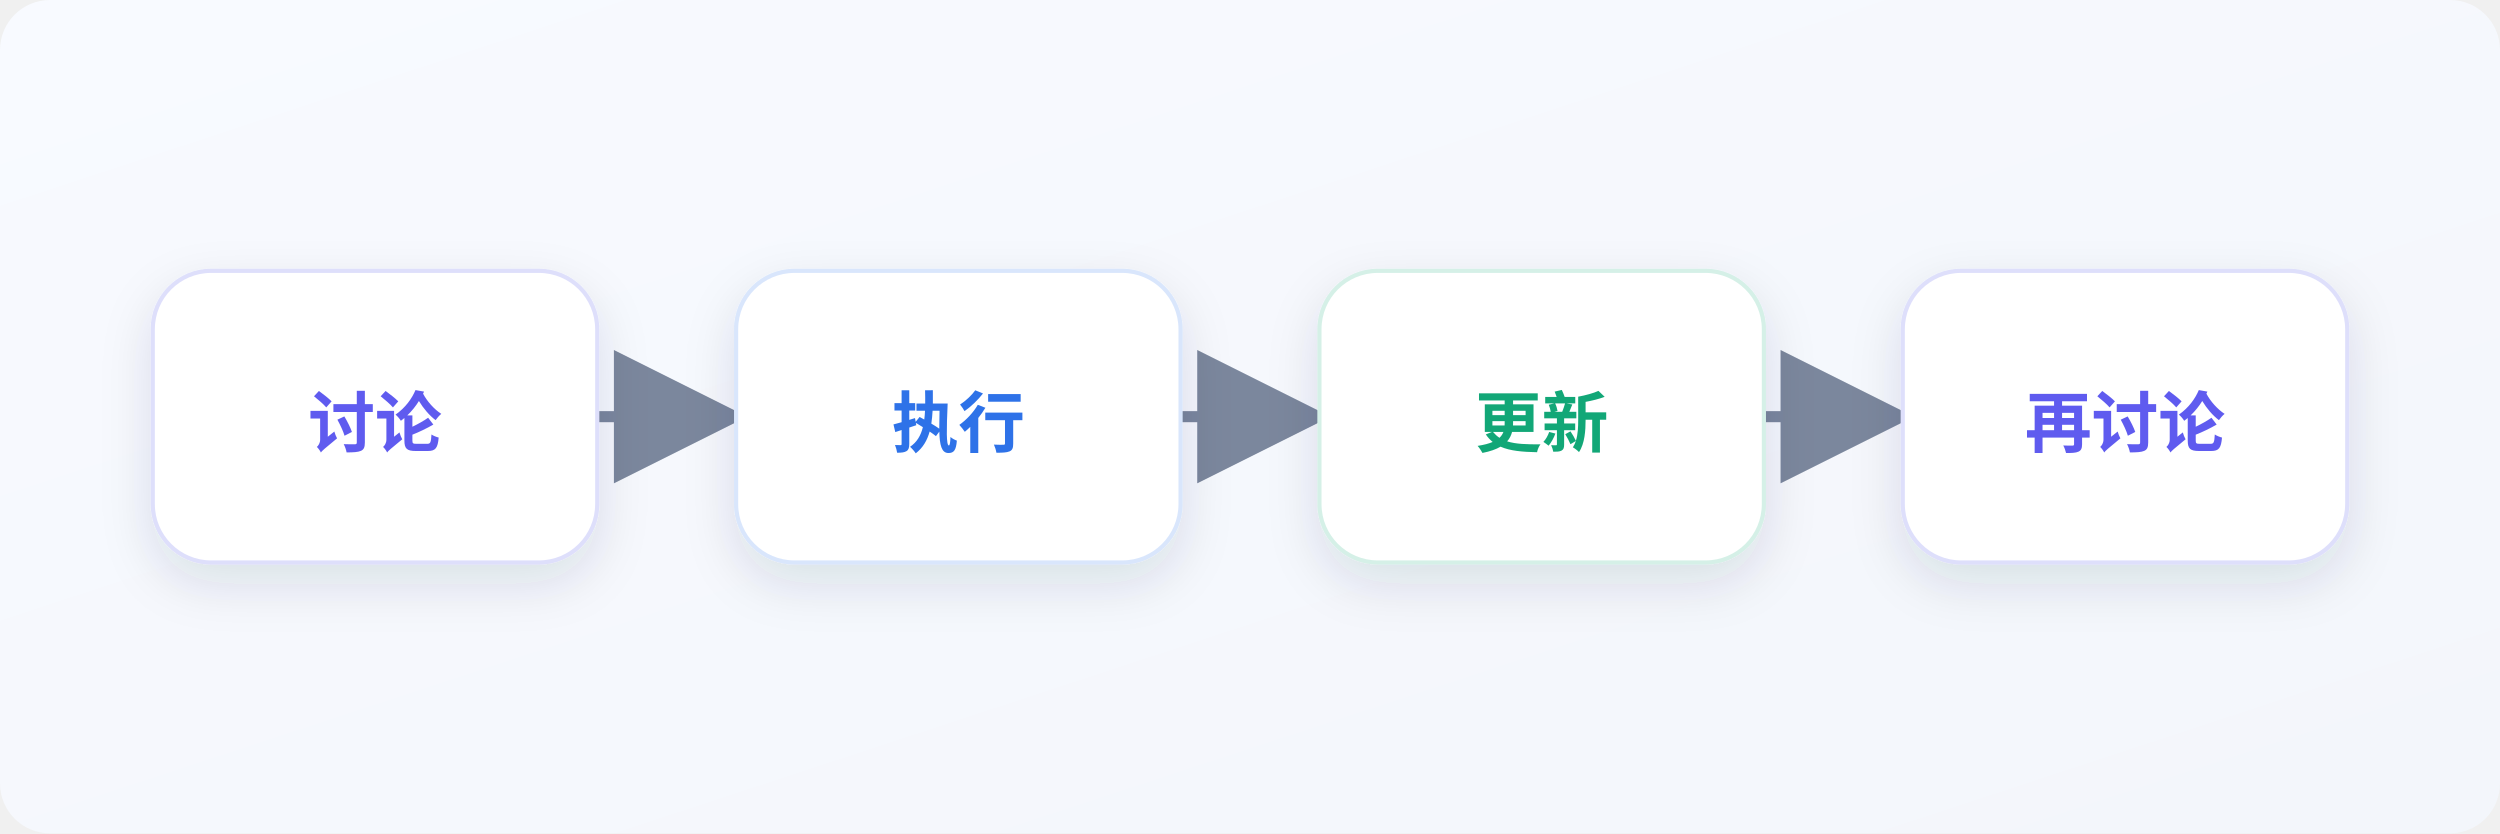
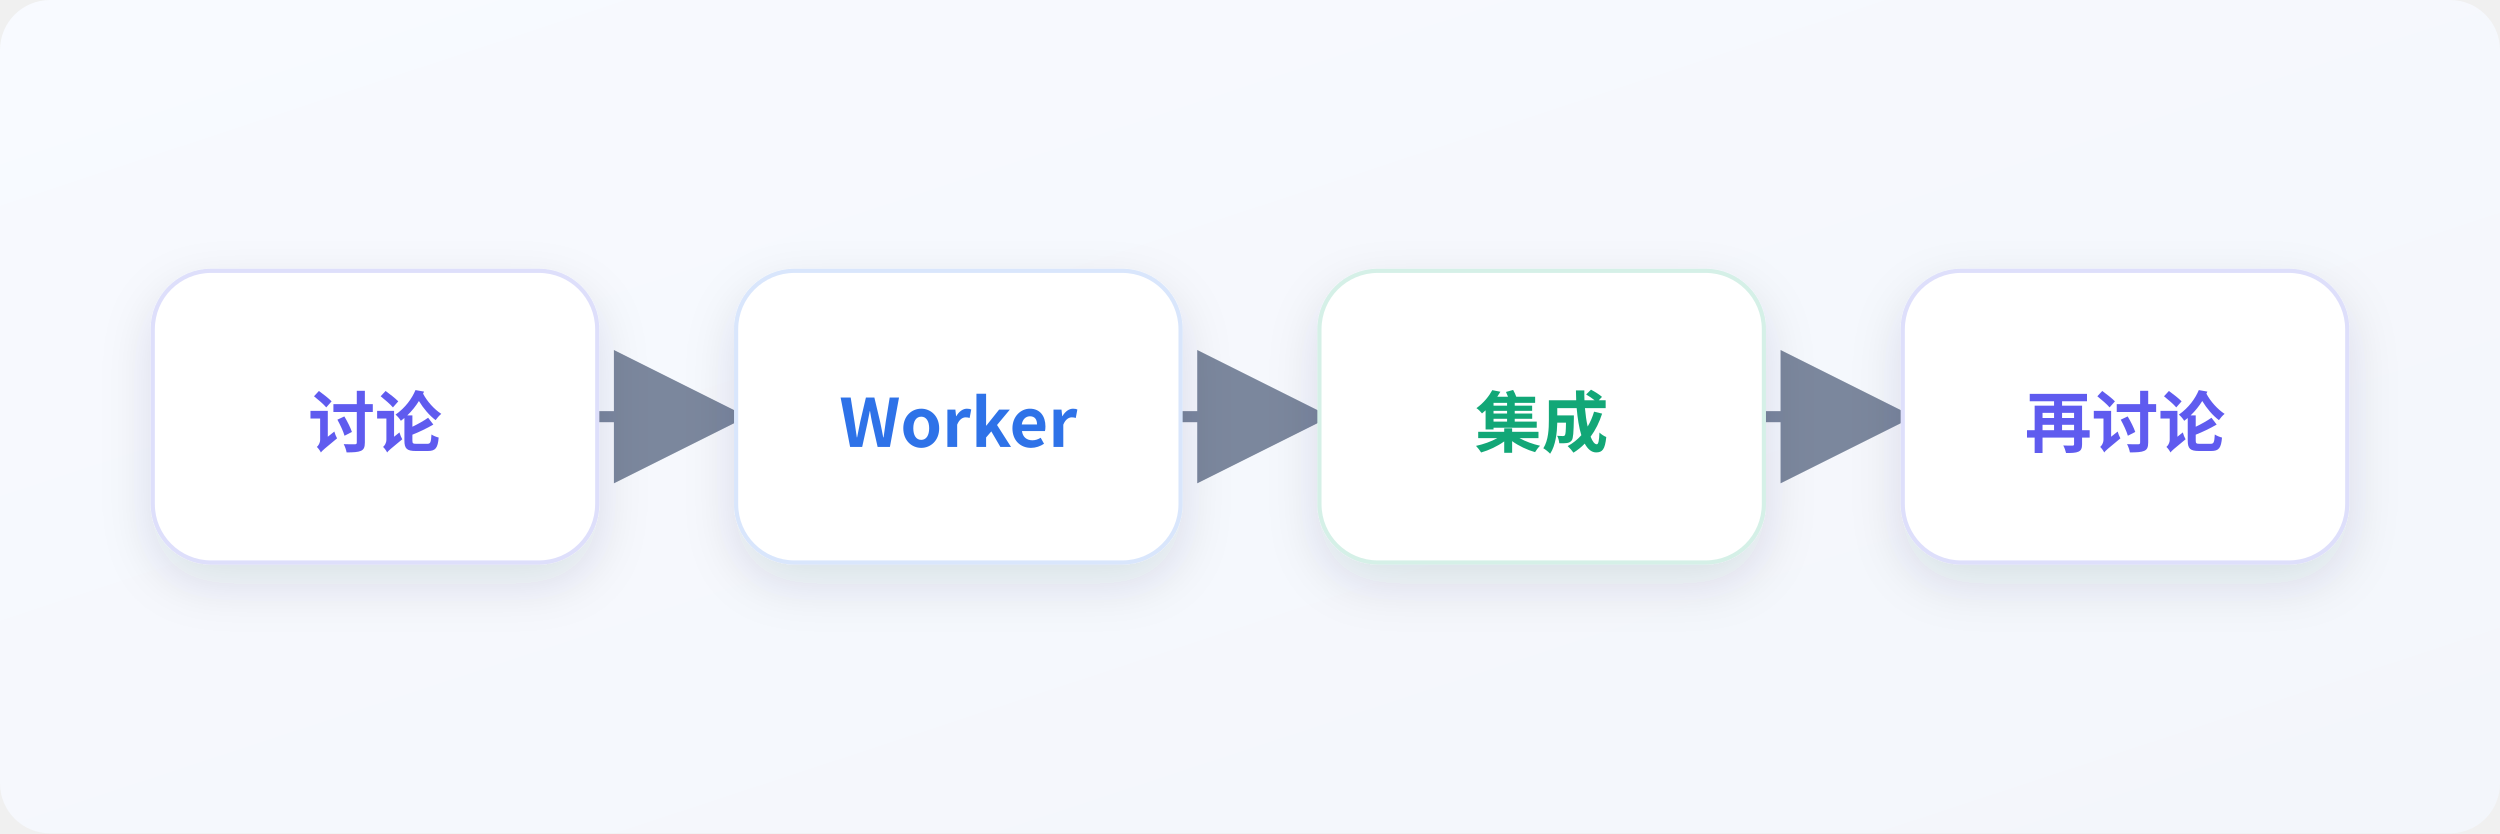
- <svg xmlns="http://www.w3.org/2000/svg" width="1800" height="600" viewBox="0 0 1800 600" role="img" aria-label="讨论到执行到更新到再讨论的循环">
+ <svg xmlns="http://www.w3.org/2000/svg" width="1800" height="600" viewBox="0 0 1800 600" role="img" aria-label="讨论、Worker、集成、再讨论的循环">
  <defs>
    <linearGradient id="bg" x1="0" y1="0" x2="1" y2="1">
      <stop offset="0" stop-color="#F8FAFF" />
      <stop offset="1" stop-color="#F3F6FB" />
    </linearGradient>
    <filter id="shadow" x="-20%" y="-30%" width="140%" height="170%">
      <feDropShadow dx="0" dy="14" stdDeviation="18" flood-color="#26324A" flood-opacity="0.12" />
    </filter>
    <marker id="arrow" markerWidth="14" markerHeight="14" refX="11" refY="6" orient="auto" markerUnits="strokeWidth">
      <path d="M0 0 L12 6 L0 12 Z" fill="#7B879D" />
    </marker>
    <style>
      .label {
        font-family: "PingFang SC", "Noto Sans CJK SC", "Microsoft YaHei", sans-serif;
        font-size: 48px;
        font-weight: 700;
        text-anchor: middle;
        dominant-baseline: middle;
      }
    </style>
  </defs>
  <rect width="1800" height="600" rx="36" fill="url(#bg)" />
  <g fill="none" stroke="#7B879D" stroke-width="8" stroke-linecap="round" marker-end="url(#arrow)">
    <path d="M430 300 H530" />
    <path d="M850 300 H950" />
    <path d="M1270 300 H1370" />
  </g>
  <g filter="url(#shadow)">
    <rect x="110" y="195" width="320" height="210" rx="42" fill="#FFFFFF" stroke="#DEDFFB" stroke-width="3" />
    <rect x="530" y="195" width="320" height="210" rx="42" fill="#FFFFFF" stroke="#D9E6FC" stroke-width="3" />
    <rect x="950" y="195" width="320" height="210" rx="42" fill="#FFFFFF" stroke="#D5F0E7" stroke-width="3" />
    <rect x="1370" y="195" width="320" height="210" rx="42" fill="#FFFFFF" stroke="#DEDFFB" stroke-width="3" />
  </g>
  <text x="270" y="305" class="label" fill="#5F5BEF">讨论</text>
-   <text x="690" y="305" class="label" fill="#2E72E8">执行</text>
-   <text x="1110" y="305" class="label" fill="#12A777">更新</text>
+   <text x="690" y="305" class="label" fill="#2E72E8">Worker</text>
+   <text x="1110" y="305" class="label" fill="#12A777">集成</text>
  <text x="1530" y="305" class="label" fill="#5F5BEF">再讨论</text>
</svg>
